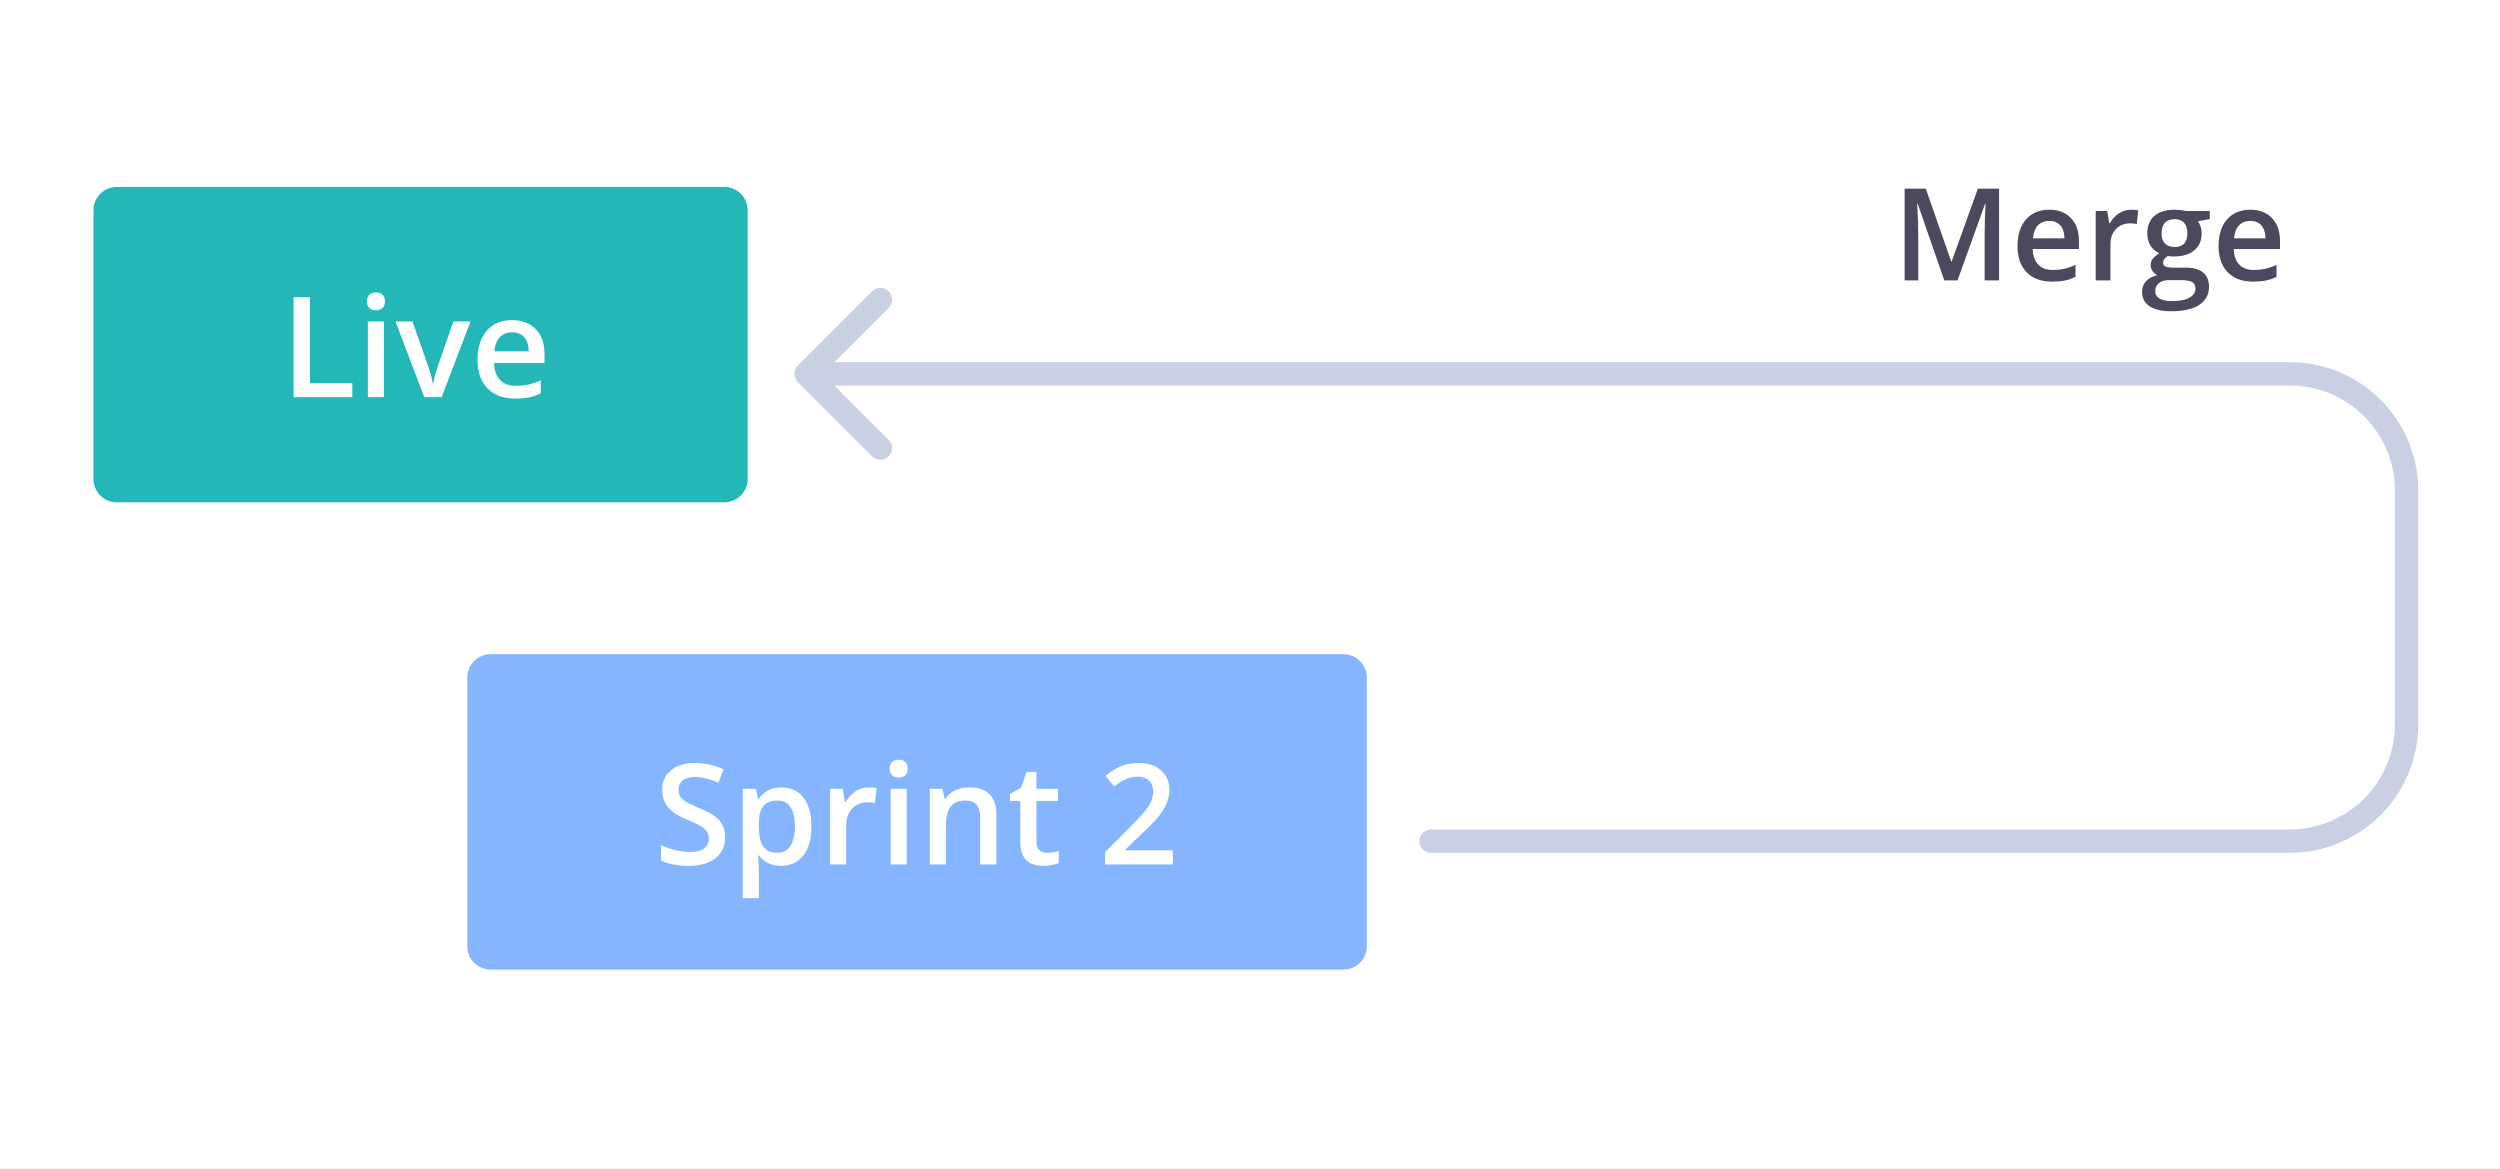
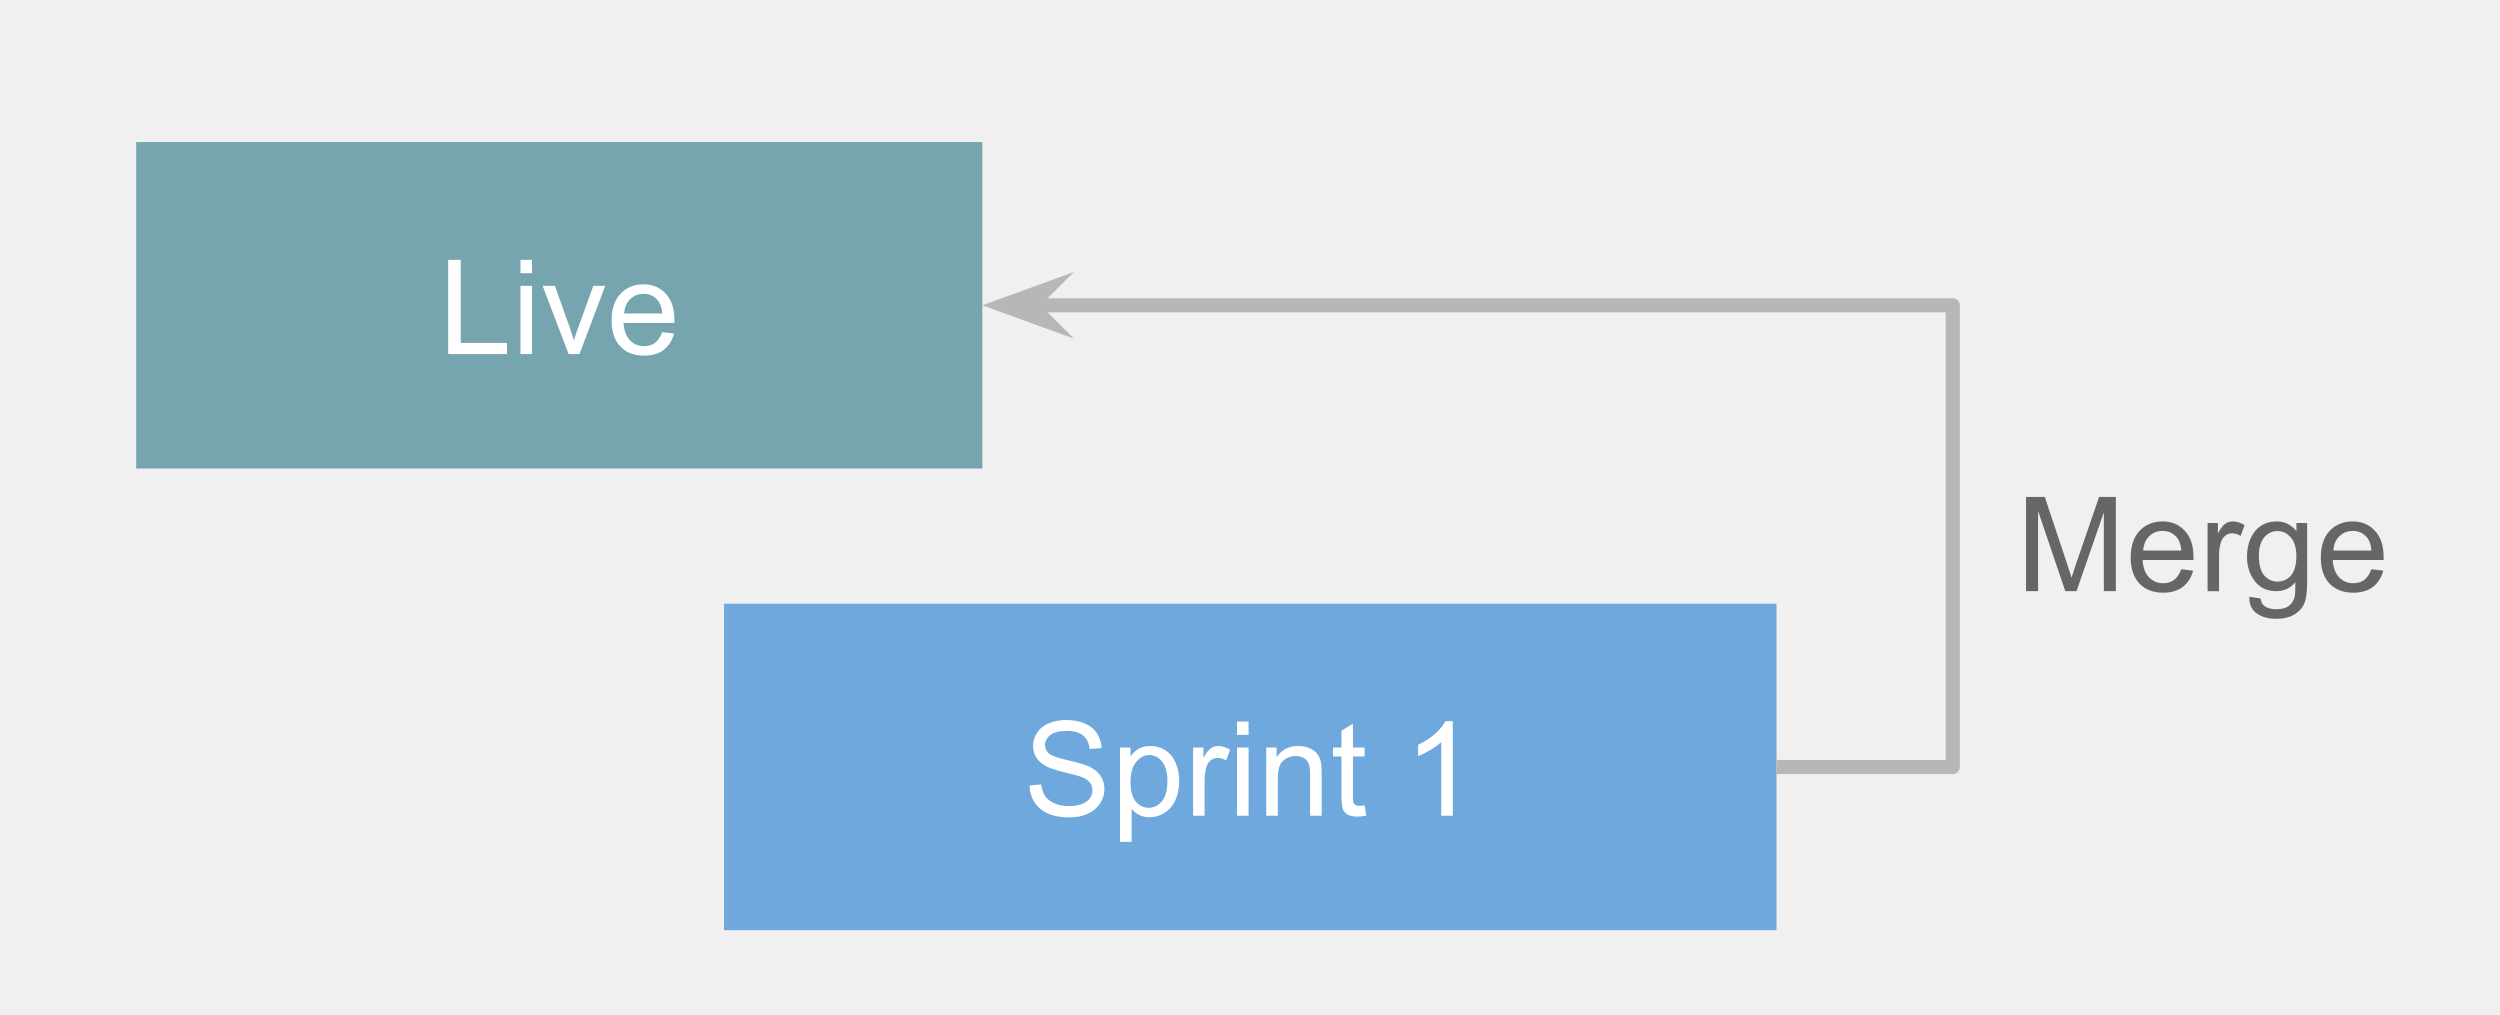
- <svg xmlns="http://www.w3.org/2000/svg" width="214" height="100" viewBox="0 0 214 100" fill="none">
-   <rect width="214" height="100" fill="white" />
-   <rect x="8" y="16" width="56" height="27" rx="2" fill="#23B7B7" />
-   <path d="M25.131 34V25.434H26.531V32.799H30.158V34H25.131ZM32.865 34H31.488V27.52H32.865V34ZM31.406 25.803C31.406 25.557 31.473 25.367 31.605 25.234C31.742 25.102 31.936 25.035 32.185 25.035C32.428 25.035 32.615 25.102 32.748 25.234C32.885 25.367 32.953 25.557 32.953 25.803C32.953 26.037 32.885 26.223 32.748 26.359C32.615 26.492 32.428 26.559 32.185 26.559C31.936 26.559 31.742 26.492 31.605 26.359C31.473 26.223 31.406 26.037 31.406 25.803ZM36.316 34L33.855 27.52H35.309L36.627 31.287C36.853 31.92 36.99 32.432 37.037 32.822H37.084C37.119 32.541 37.256 32.029 37.494 31.287L38.812 27.52H40.277L37.805 34H36.316ZM44.092 34.117C43.084 34.117 42.295 33.824 41.725 33.238C41.158 32.648 40.875 31.838 40.875 30.807C40.875 29.748 41.139 28.916 41.666 28.311C42.193 27.705 42.918 27.402 43.84 27.402C44.695 27.402 45.371 27.662 45.867 28.182C46.363 28.701 46.611 29.416 46.611 30.326V31.07H42.293C42.312 31.699 42.482 32.184 42.803 32.523C43.123 32.859 43.574 33.027 44.156 33.027C44.539 33.027 44.895 32.992 45.223 32.922C45.555 32.848 45.91 32.727 46.289 32.559V33.678C45.953 33.838 45.613 33.951 45.27 34.018C44.926 34.084 44.533 34.117 44.092 34.117ZM43.84 28.445C43.402 28.445 43.051 28.584 42.785 28.861C42.523 29.139 42.367 29.543 42.316 30.074H45.258C45.25 29.539 45.121 29.135 44.871 28.861C44.621 28.584 44.277 28.445 43.84 28.445Z" fill="white" />
-   <rect x="40" y="56" width="77" height="27" rx="2" fill="#86B5FF" />
-   <path d="M62.07 71.674C62.07 72.436 61.795 73.033 61.244 73.467C60.693 73.9 59.934 74.117 58.965 74.117C57.996 74.117 57.203 73.967 56.586 73.666V72.342C56.977 72.525 57.391 72.67 57.828 72.775C58.27 72.881 58.68 72.934 59.059 72.934C59.613 72.934 60.022 72.828 60.283 72.617C60.549 72.406 60.682 72.123 60.682 71.768C60.682 71.447 60.56 71.176 60.318 70.953C60.076 70.731 59.576 70.467 58.818 70.162C58.037 69.846 57.486 69.484 57.166 69.078C56.846 68.672 56.685 68.184 56.685 67.613C56.685 66.898 56.94 66.336 57.447 65.926C57.955 65.516 58.637 65.311 59.492 65.311C60.312 65.311 61.129 65.49 61.941 65.85L61.496 66.992C60.734 66.672 60.055 66.512 59.457 66.512C59.004 66.512 58.66 66.611 58.426 66.811C58.191 67.006 58.074 67.266 58.074 67.59C58.074 67.812 58.121 68.004 58.215 68.164C58.309 68.32 58.463 68.469 58.678 68.609C58.893 68.75 59.279 68.936 59.838 69.166C60.467 69.428 60.928 69.672 61.221 69.898C61.514 70.125 61.728 70.381 61.865 70.666C62.002 70.951 62.07 71.287 62.07 71.674ZM66.869 74.117C66.049 74.117 65.412 73.822 64.959 73.232H64.877C64.932 73.779 64.959 74.111 64.959 74.228V76.883H63.582V67.519H64.695C64.727 67.641 64.791 67.93 64.889 68.387H64.959C65.389 67.731 66.033 67.402 66.893 67.402C67.701 67.402 68.33 67.695 68.779 68.281C69.232 68.867 69.459 69.689 69.459 70.748C69.459 71.807 69.228 72.633 68.768 73.227C68.311 73.82 67.678 74.117 66.869 74.117ZM66.535 68.527C65.988 68.527 65.588 68.688 65.334 69.008C65.084 69.328 64.959 69.84 64.959 70.543V70.748C64.959 71.537 65.084 72.109 65.334 72.465C65.584 72.816 65.992 72.992 66.559 72.992C67.035 72.992 67.402 72.797 67.66 72.406C67.918 72.016 68.047 71.459 68.047 70.736C68.047 70.01 67.918 69.461 67.66 69.09C67.406 68.715 67.031 68.527 66.535 68.527ZM74.346 67.402C74.623 67.402 74.852 67.422 75.031 67.461L74.897 68.744C74.701 68.697 74.498 68.674 74.287 68.674C73.736 68.674 73.289 68.853 72.945 69.213C72.606 69.572 72.436 70.039 72.436 70.613V74H71.059V67.519H72.137L72.318 68.662H72.389C72.603 68.275 72.883 67.969 73.227 67.742C73.574 67.516 73.947 67.402 74.346 67.402ZM77.615 74H76.238V67.519H77.615V74ZM76.156 65.803C76.156 65.557 76.223 65.367 76.356 65.234C76.492 65.102 76.686 65.035 76.936 65.035C77.178 65.035 77.365 65.102 77.498 65.234C77.635 65.367 77.703 65.557 77.703 65.803C77.703 66.037 77.635 66.223 77.498 66.359C77.365 66.492 77.178 66.559 76.936 66.559C76.686 66.559 76.492 66.492 76.356 66.359C76.223 66.223 76.156 66.037 76.156 65.803ZM85.291 74H83.908V70.016C83.908 69.516 83.807 69.143 83.603 68.897C83.404 68.65 83.086 68.527 82.648 68.527C82.066 68.527 81.641 68.699 81.371 69.043C81.102 69.387 80.967 69.963 80.967 70.772V74H79.59V67.519H80.668L80.861 68.369H80.932C81.127 68.061 81.404 67.822 81.764 67.654C82.123 67.486 82.522 67.402 82.959 67.402C84.514 67.402 85.291 68.193 85.291 69.775V74ZM89.621 73.004C89.957 73.004 90.293 72.951 90.629 72.846V73.883C90.477 73.949 90.279 74.004 90.037 74.047C89.799 74.094 89.551 74.117 89.293 74.117C87.988 74.117 87.336 73.43 87.336 72.055V68.562H86.451V67.953L87.4 67.449L87.869 66.078H88.719V67.519H90.564V68.562H88.719V72.031C88.719 72.363 88.801 72.609 88.965 72.769C89.133 72.926 89.352 73.004 89.621 73.004ZM100.396 74H94.59V72.957L96.799 70.736C97.451 70.068 97.883 69.596 98.094 69.318C98.309 69.037 98.465 68.773 98.562 68.527C98.66 68.281 98.709 68.018 98.709 67.736C98.709 67.35 98.592 67.045 98.357 66.822C98.127 66.6 97.807 66.488 97.397 66.488C97.068 66.488 96.75 66.549 96.441 66.67C96.137 66.791 95.783 67.01 95.381 67.326L94.637 66.418C95.113 66.016 95.576 65.731 96.025 65.562C96.475 65.394 96.953 65.311 97.461 65.311C98.258 65.311 98.897 65.519 99.377 65.938C99.857 66.352 100.098 66.91 100.098 67.613C100.098 68 100.027 68.367 99.887 68.715C99.75 69.062 99.537 69.422 99.248 69.793C98.963 70.16 98.486 70.658 97.818 71.287L96.33 72.728V72.787H100.396V74Z" fill="white" />
-   <path d="M122.5 71C121.948 71 121.5 71.448 121.5 72C121.5 72.552 121.948 73 122.5 73L122.5 71ZM68.293 31.293C67.902 31.683 67.902 32.317 68.293 32.707L74.657 39.071C75.047 39.462 75.68 39.462 76.071 39.071C76.462 38.681 76.462 38.047 76.071 37.657L70.414 32L76.071 26.343C76.462 25.953 76.462 25.32 76.071 24.929C75.68 24.538 75.047 24.538 74.657 24.929L68.293 31.293ZM122.5 73L196 73V71L122.5 71L122.5 73ZM207 62L207 42L205 42L205 62L207 62ZM196 31L69 31L69 33L196 33L196 31ZM207 42C207 35.925 202.075 31 196 31L196 33C200.971 33 205 37.029 205 42L207 42ZM196 73C202.075 73 207 68.075 207 62L205 62C205 66.971 200.971 71 196 71V73Z" fill="#C9D0E4" />
-   <path d="M166.431 24L164.154 17.442H164.111C164.172 18.416 164.202 19.329 164.202 20.181V24H163.037V16.148H164.847L167.027 22.394H167.06L169.305 16.148H171.12V24H169.885V20.117C169.885 19.726 169.894 19.218 169.912 18.591C169.933 17.965 169.951 17.585 169.965 17.453H169.922L167.564 24H166.431ZM175.648 24.107C174.724 24.107 174.001 23.839 173.478 23.302C172.959 22.761 172.699 22.018 172.699 21.073C172.699 20.102 172.941 19.34 173.424 18.785C173.908 18.23 174.572 17.952 175.417 17.952C176.201 17.952 176.821 18.19 177.275 18.666C177.73 19.143 177.958 19.798 177.958 20.632V21.314H173.999C174.017 21.891 174.173 22.335 174.466 22.646C174.76 22.954 175.174 23.108 175.707 23.108C176.058 23.108 176.384 23.076 176.685 23.012C176.989 22.944 177.315 22.833 177.662 22.679V23.705C177.354 23.851 177.043 23.955 176.728 24.016C176.412 24.077 176.053 24.107 175.648 24.107ZM175.417 18.908C175.016 18.908 174.694 19.035 174.45 19.29C174.21 19.544 174.067 19.914 174.021 20.401H176.717C176.71 19.911 176.591 19.54 176.362 19.29C176.133 19.035 175.818 18.908 175.417 18.908ZM182.405 17.952C182.659 17.952 182.868 17.97 183.033 18.006L182.91 19.182C182.731 19.139 182.544 19.118 182.351 19.118C181.846 19.118 181.436 19.282 181.121 19.612C180.81 19.941 180.654 20.369 180.654 20.895V24H179.392V18.06H180.38L180.546 19.107H180.611C180.808 18.752 181.064 18.471 181.379 18.264C181.698 18.056 182.04 17.952 182.405 17.952ZM189.156 18.06V18.752L188.141 18.94C188.234 19.066 188.311 19.22 188.372 19.402C188.433 19.585 188.463 19.778 188.463 19.982C188.463 20.595 188.252 21.076 187.83 21.427C187.407 21.778 186.825 21.954 186.084 21.954C185.894 21.954 185.722 21.939 185.568 21.911C185.296 22.079 185.16 22.276 185.16 22.502C185.16 22.637 185.223 22.74 185.348 22.808C185.477 22.876 185.712 22.91 186.052 22.91H187.088C187.744 22.91 188.241 23.049 188.582 23.329C188.922 23.608 189.092 24.011 189.092 24.537C189.092 25.21 188.814 25.73 188.259 26.095C187.704 26.46 186.902 26.643 185.853 26.643C185.044 26.643 184.426 26.499 184 26.213C183.574 25.926 183.361 25.518 183.361 24.988C183.361 24.623 183.475 24.315 183.705 24.064C183.937 23.817 184.261 23.645 184.677 23.549C184.508 23.477 184.369 23.363 184.258 23.205C184.15 23.044 184.097 22.876 184.097 22.7C184.097 22.478 184.159 22.29 184.285 22.136C184.41 21.982 184.596 21.83 184.843 21.68C184.535 21.547 184.285 21.332 184.091 21.035C183.902 20.734 183.807 20.384 183.807 19.982C183.807 19.338 184.009 18.838 184.414 18.484C184.822 18.129 185.402 17.952 186.154 17.952C186.322 17.952 186.498 17.965 186.68 17.99C186.866 18.011 187.006 18.035 187.099 18.06H189.156ZM184.489 24.924C184.489 25.196 184.611 25.405 184.854 25.552C185.101 25.699 185.447 25.773 185.891 25.773C186.578 25.773 187.09 25.674 187.427 25.477C187.763 25.28 187.932 25.019 187.932 24.693C187.932 24.435 187.839 24.251 187.652 24.14C187.47 24.032 187.128 23.979 186.626 23.979H185.67C185.309 23.979 185.021 24.063 184.806 24.231C184.594 24.403 184.489 24.634 184.489 24.924ZM185.031 19.982C185.031 20.355 185.126 20.641 185.316 20.842C185.509 21.042 185.785 21.143 186.143 21.143C186.874 21.143 187.239 20.752 187.239 19.972C187.239 19.585 187.147 19.288 186.965 19.08C186.786 18.869 186.512 18.763 186.143 18.763C185.778 18.763 185.5 18.867 185.311 19.075C185.124 19.282 185.031 19.585 185.031 19.982ZM192.857 24.107C191.933 24.107 191.21 23.839 190.687 23.302C190.168 22.761 189.908 22.018 189.908 21.073C189.908 20.102 190.15 19.34 190.633 18.785C191.117 18.23 191.781 17.952 192.626 17.952C193.41 17.952 194.03 18.19 194.484 18.666C194.939 19.143 195.167 19.798 195.167 20.632V21.314H191.208C191.226 21.891 191.382 22.335 191.675 22.646C191.969 22.954 192.382 23.108 192.916 23.108C193.267 23.108 193.593 23.076 193.894 23.012C194.198 22.944 194.524 22.833 194.871 22.679V23.705C194.563 23.851 194.252 23.955 193.937 24.016C193.621 24.077 193.262 24.107 192.857 24.107ZM192.626 18.908C192.225 18.908 191.903 19.035 191.659 19.29C191.419 19.544 191.276 19.914 191.229 20.401H193.926C193.919 19.911 193.8 19.54 193.571 19.29C193.342 19.035 193.027 18.908 192.626 18.908Z" fill="#4A495E" />
+ <svg xmlns="http://www.w3.org/2000/svg" version="1.1" viewBox="0.0 0.0 354.551 143.932" fill="none" stroke="none" stroke-linecap="square" stroke-miterlimit="10">
+   <clipPath id="p.0">
+     <path d="m0 0l354.551 0l0 143.932l-354.551 0l0 -143.932z" clip-rule="nonzero" />
+   </clipPath>
+   <g clip-path="url(#p.0)">
+     <path fill="#000000" fill-opacity="0.0" d="m0 0l354.551 0l0 143.932l-354.551 0z" fill-rule="evenodd" />
+     <path fill="#76a5af" d="m19.315 20.147l120.0 0l0 46.299l-120.0 0z" fill-rule="evenodd" />
+     <path fill="#ffffff" d="m63.562 50.217l0 -13.359l1.781 0l0 11.781l6.562 0l0 1.578l-8.344 0zm10.251 -11.469l0 -1.891l1.641 0l0 1.891l-1.641 0zm0 11.469l0 -9.672l1.641 0l0 9.672l-1.641 0zm6.832 0l-3.688 -9.672l1.734 0l2.078 5.797q0.328 0.938 0.625 1.938q0.203 -0.766 0.609 -1.828l2.141 -5.906l1.688 0l-3.656 9.672l-1.531 0zm13.266 -3.109l1.688 0.203q-0.406 1.484 -1.484 2.312q-1.078 0.812 -2.766 0.812q-2.125 0 -3.375 -1.297q-1.234 -1.312 -1.234 -3.672q0 -2.453 1.25 -3.797q1.266 -1.344 3.266 -1.344q1.938 0 3.156 1.328q1.234 1.312 1.234 3.703q0 0.156 0 0.438l-7.219 0q0.094 1.594 0.906 2.453q0.812 0.844 2.016 0.844q0.906 0 1.547 -0.469q0.641 -0.484 1.016 -1.516zm-5.391 -2.656l5.406 0q-0.109 -1.219 -0.625 -1.828q-0.781 -0.953 -2.031 -0.953q-1.125 0 -1.906 0.766q-0.766 0.75 -0.844 2.016z" fill-rule="nonzero" />
+     <path fill="#6fa8dc" d="m102.685 85.619l149.26 0l0 46.299l-149.26 0z" fill-rule="evenodd" />
+     <path fill="#ffffff" d="m146.011 111.392l1.656 -0.141q0.125 1.0 0.547 1.641q0.438 0.641 1.344 1.047q0.922 0.391 2.062 0.391q1.0 0 1.781 -0.297q0.781 -0.297 1.156 -0.812q0.375 -0.531 0.375 -1.156q0 -0.625 -0.375 -1.094q-0.359 -0.469 -1.188 -0.797q-0.547 -0.203 -2.391 -0.641q-1.828 -0.453 -2.562 -0.844q-0.969 -0.5 -1.438 -1.234q-0.469 -0.75 -0.469 -1.672q0 -1.0 0.578 -1.875q0.578 -0.891 1.672 -1.344q1.109 -0.453 2.453 -0.453q1.484 0 2.609 0.484q1.141 0.469 1.75 1.406q0.609 0.922 0.656 2.094l-1.688 0.125q-0.141 -1.266 -0.938 -1.906q-0.781 -0.656 -2.312 -0.656q-1.609 0 -2.344 0.594q-0.734 0.594 -0.734 1.422q0 0.719 0.531 1.172q0.5 0.469 2.656 0.969q2.156 0.484 2.953 0.844q1.172 0.531 1.719 1.359q0.562 0.828 0.562 1.906q0 1.062 -0.609 2.016q-0.609 0.938 -1.75 1.469q-1.141 0.516 -2.578 0.516q-1.812 0 -3.047 -0.531q-1.219 -0.531 -1.922 -1.594q-0.688 -1.062 -0.719 -2.406zm12.834 8.0l0 -13.375l1.484 0l0 1.25q0.531 -0.734 1.188 -1.094q0.672 -0.375 1.625 -0.375q1.234 0 2.172 0.641q0.953 0.625 1.438 1.797q0.484 1.156 0.484 2.547q0 1.484 -0.531 2.672q-0.531 1.188 -1.547 1.828q-1.016 0.625 -2.141 0.625q-0.812 0 -1.469 -0.344q-0.656 -0.344 -1.062 -0.875l0 4.703l-1.641 0zm1.484 -8.484q0 1.859 0.75 2.766q0.766 0.891 1.828 0.891q1.094 0 1.875 -0.922q0.781 -0.938 0.781 -2.875q0 -1.844 -0.766 -2.766q-0.75 -0.922 -1.812 -0.922q-1.047 0 -1.859 0.984q-0.797 0.969 -0.797 2.844zm8.876 4.781l0 -9.672l1.469 0l0 1.469q0.562 -1.031 1.031 -1.359q0.484 -0.328 1.062 -0.328q0.828 0 1.688 0.531l-0.562 1.516q-0.609 -0.359 -1.203 -0.359q-0.547 0 -0.969 0.328q-0.422 0.328 -0.609 0.891q-0.281 0.875 -0.281 1.922l0 5.062l-1.625 0zm6.228 -11.469l0 -1.891l1.641 0l0 1.891l-1.641 0zm0 11.469l0 -9.672l1.641 0l0 9.672l-1.641 0zm4.145 0l0 -9.672l1.469 0l0 1.375q1.062 -1.594 3.078 -1.594q0.875 0 1.609 0.312q0.734 0.312 1.094 0.828q0.375 0.5 0.516 1.203q0.094 0.453 0.094 1.594l0 5.953l-1.641 0l0 -5.891q0 -1.0 -0.203 -1.484q-0.188 -0.5 -0.672 -0.797q-0.484 -0.297 -1.141 -0.297q-1.047 0 -1.812 0.672q-0.75 0.656 -0.75 2.516l0 5.281l-1.641 0zm13.954 -1.469l0.234 1.453q-0.688 0.141 -1.234 0.141q-0.891 0 -1.391 -0.281q-0.484 -0.281 -0.688 -0.734q-0.203 -0.469 -0.203 -1.938l0 -5.578l-1.203 0l0 -1.266l1.203 0l0 -2.391l1.625 -0.984l0 3.375l1.656 0l0 1.266l-1.656 0l0 5.672q0 0.688 0.078 0.891q0.094 0.203 0.281 0.328q0.203 0.109 0.578 0.109q0.266 0 0.719 -0.062zm12.507 1.469l-1.641 0l0 -10.453q-0.594 0.562 -1.562 1.141q-0.953 0.562 -1.719 0.844l0 -1.594q1.375 -0.641 2.406 -1.562q1.031 -0.922 1.453 -1.781l1.062 0l0 13.406z" fill-rule="nonzero" />
+     <path fill="#000000" fill-opacity="0.0" d="m139.315 43.297l137.63 0l0 65.48l-25 0" fill-rule="evenodd" />
+     <path stroke="#b7b7b7" stroke-width="2.0" stroke-linejoin="round" stroke-linecap="butt" d="m146.169 43.297l130.776 0l0 65.48l-25 0" fill-rule="evenodd" />
+     <path fill="#b7b7b7" stroke="#b7b7b7" stroke-width="2.0" stroke-linecap="butt" d="m146.169 43.297l2.249 -2.249l-6.18 2.249l6.18 2.249z" fill-rule="evenodd" />
+     <path fill="#000000" fill-opacity="0.0" d="m276.945 56.919l83.024 0l0 42.016l-83.024 0z" fill-rule="evenodd" />
+     <path fill="#666666" d="m287.336 83.839l0 -13.359l2.656 0l3.156 9.453q0.438 1.328 0.641 1.984q0.234 -0.734 0.703 -2.141l3.203 -9.297l2.375 0l0 13.359l-1.703 0l0 -11.172l-3.875 11.172l-1.594 0l-3.859 -11.375l0 11.375l-1.703 0zm22.01 -3.109l1.688 0.203q-0.406 1.484 -1.484 2.312q-1.078 0.812 -2.766 0.812q-2.125 0 -3.375 -1.297q-1.234 -1.312 -1.234 -3.672q0 -2.453 1.25 -3.797q1.266 -1.344 3.266 -1.344q1.938 0 3.156 1.328q1.234 1.312 1.234 3.703q0 0.156 0 0.438l-7.219 0q0.094 1.594 0.906 2.453q0.812 0.844 2.016 0.844q0.906 0 1.547 -0.469q0.641 -0.484 1.016 -1.516zm-5.391 -2.656l5.406 0q-0.109 -1.219 -0.625 -1.828q-0.781 -0.953 -2.031 -0.953q-1.125 0 -1.906 0.766q-0.766 0.75 -0.844 2.016zm9.126 5.766l0 -9.672l1.469 0l0 1.469q0.562 -1.031 1.031 -1.359q0.484 -0.328 1.062 -0.328q0.828 0 1.688 0.531l-0.562 1.516q-0.609 -0.359 -1.203 -0.359q-0.547 0 -0.969 0.328q-0.422 0.328 -0.609 0.891q-0.281 0.875 -0.281 1.922l0 5.062l-1.625 0zm5.916 0.797l1.594 0.234q0.109 0.75 0.562 1.078q0.609 0.453 1.672 0.453q1.141 0 1.75 -0.453q0.625 -0.453 0.844 -1.266q0.125 -0.5 0.109 -2.109q-1.062 1.266 -2.672 1.266q-2.0 0 -3.094 -1.438q-1.094 -1.438 -1.094 -3.453q0 -1.391 0.5 -2.562q0.516 -1.172 1.453 -1.797q0.953 -0.641 2.25 -0.641q1.703 0 2.812 1.375l0 -1.156l1.516 0l0 8.359q0 2.266 -0.469 3.203q-0.453 0.938 -1.453 1.484q-0.984 0.547 -2.453 0.547q-1.719 0 -2.797 -0.781q-1.062 -0.766 -1.031 -2.344zm1.359 -5.812q0 1.906 0.75 2.781q0.766 0.875 1.906 0.875q1.125 0 1.891 -0.859q0.766 -0.875 0.766 -2.734q0 -1.781 -0.797 -2.672q-0.781 -0.906 -1.891 -0.906q-1.094 0 -1.859 0.891q-0.766 0.875 -0.766 2.625zm15.954 1.906l1.688 0.203q-0.406 1.484 -1.484 2.312q-1.078 0.812 -2.766 0.812q-2.125 0 -3.375 -1.297q-1.234 -1.312 -1.234 -3.672q0 -2.453 1.25 -3.797q1.266 -1.344 3.266 -1.344q1.938 0 3.156 1.328q1.234 1.312 1.234 3.703q0 0.156 0 0.438l-7.219 0q0.094 1.594 0.906 2.453q0.812 0.844 2.016 0.844q0.906 0 1.547 -0.469q0.641 -0.484 1.016 -1.516zm-5.391 -2.656l5.406 0q-0.109 -1.219 -0.625 -1.828q-0.781 -0.953 -2.031 -0.953q-1.125 0 -1.906 0.766q-0.766 0.75 -0.844 2.016z" fill-rule="nonzero" />
+   </g>
</svg>
